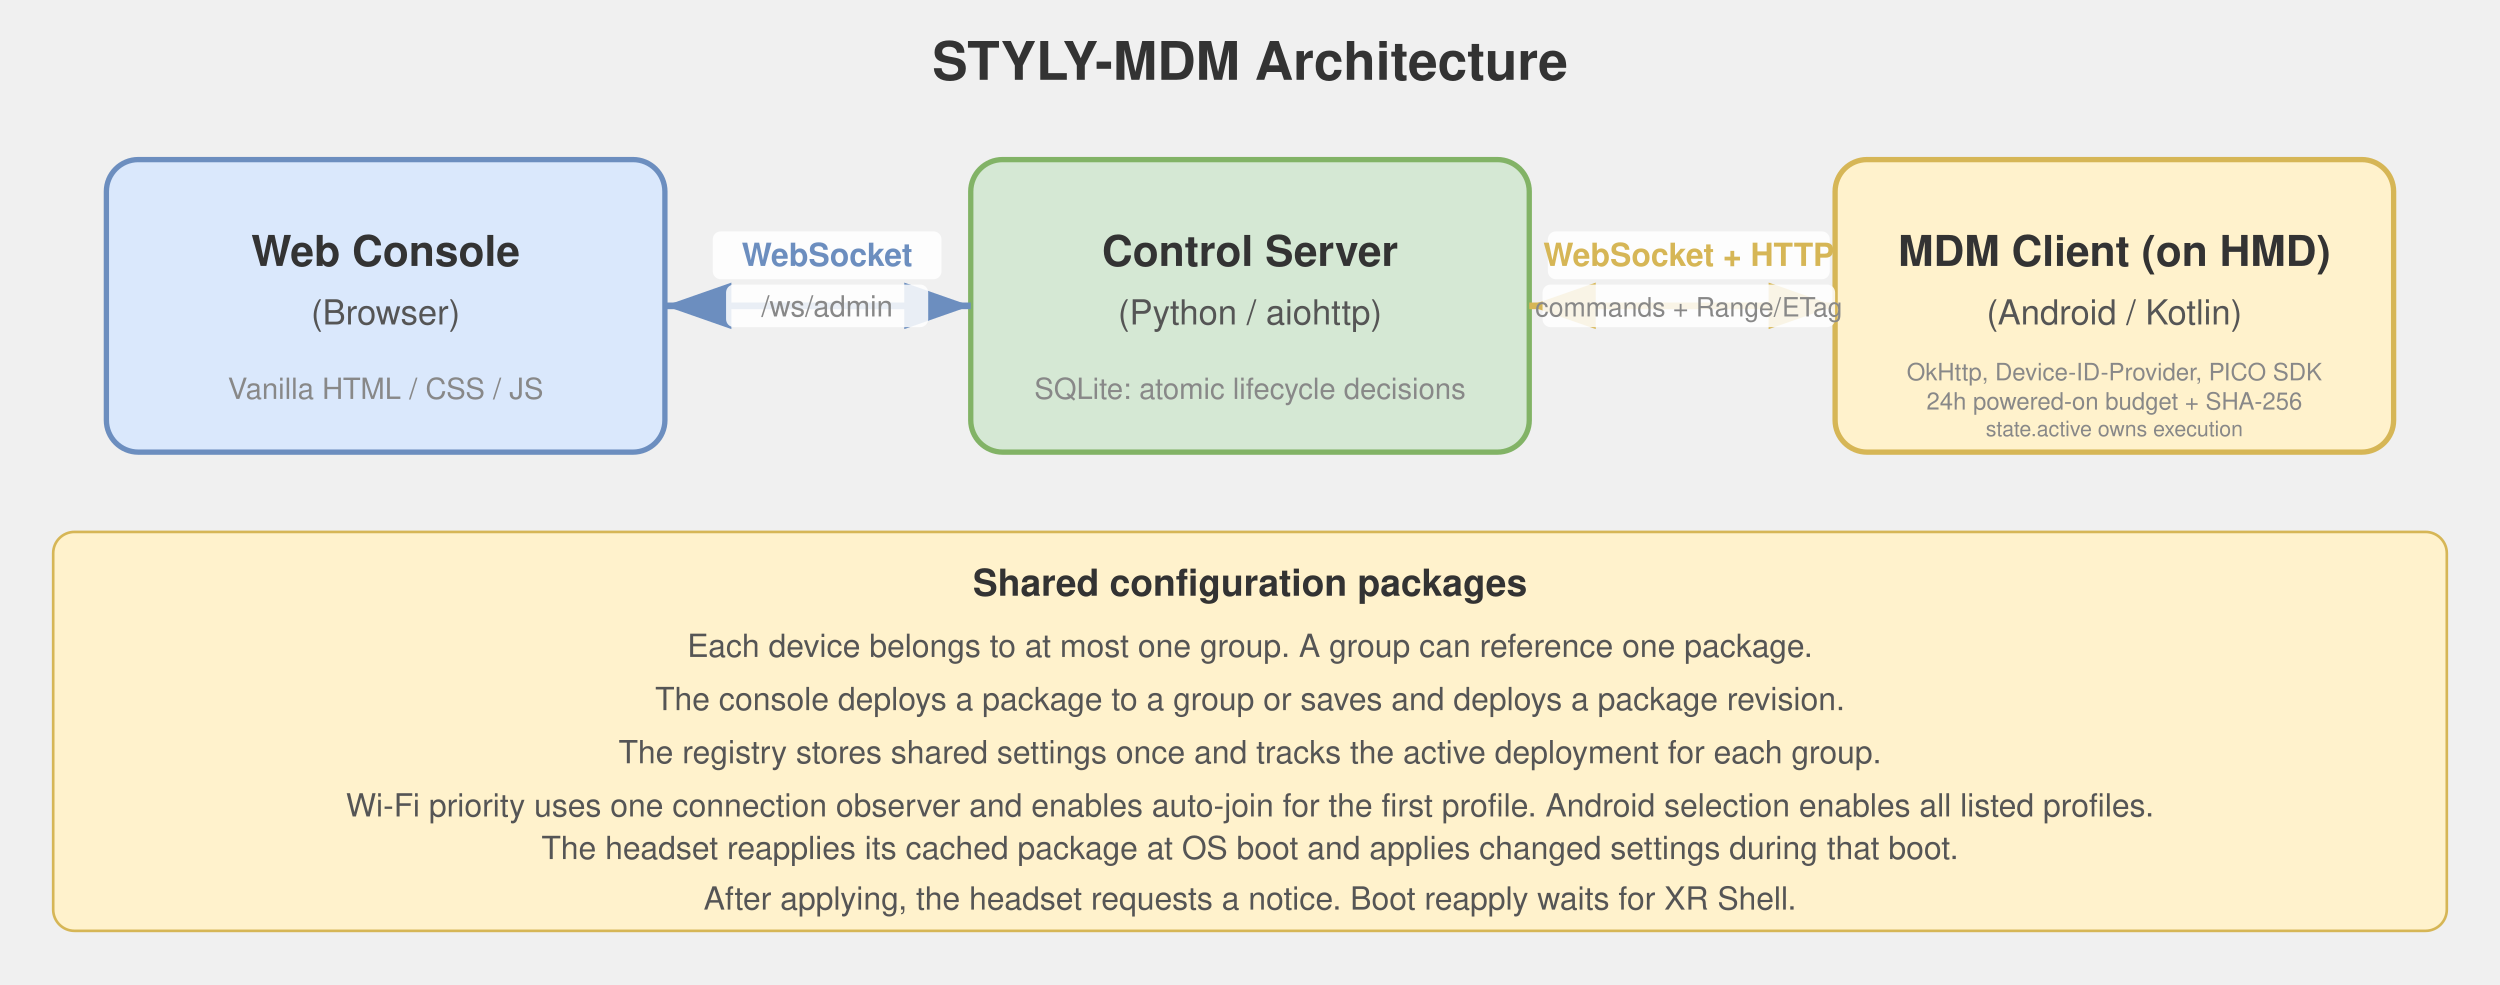
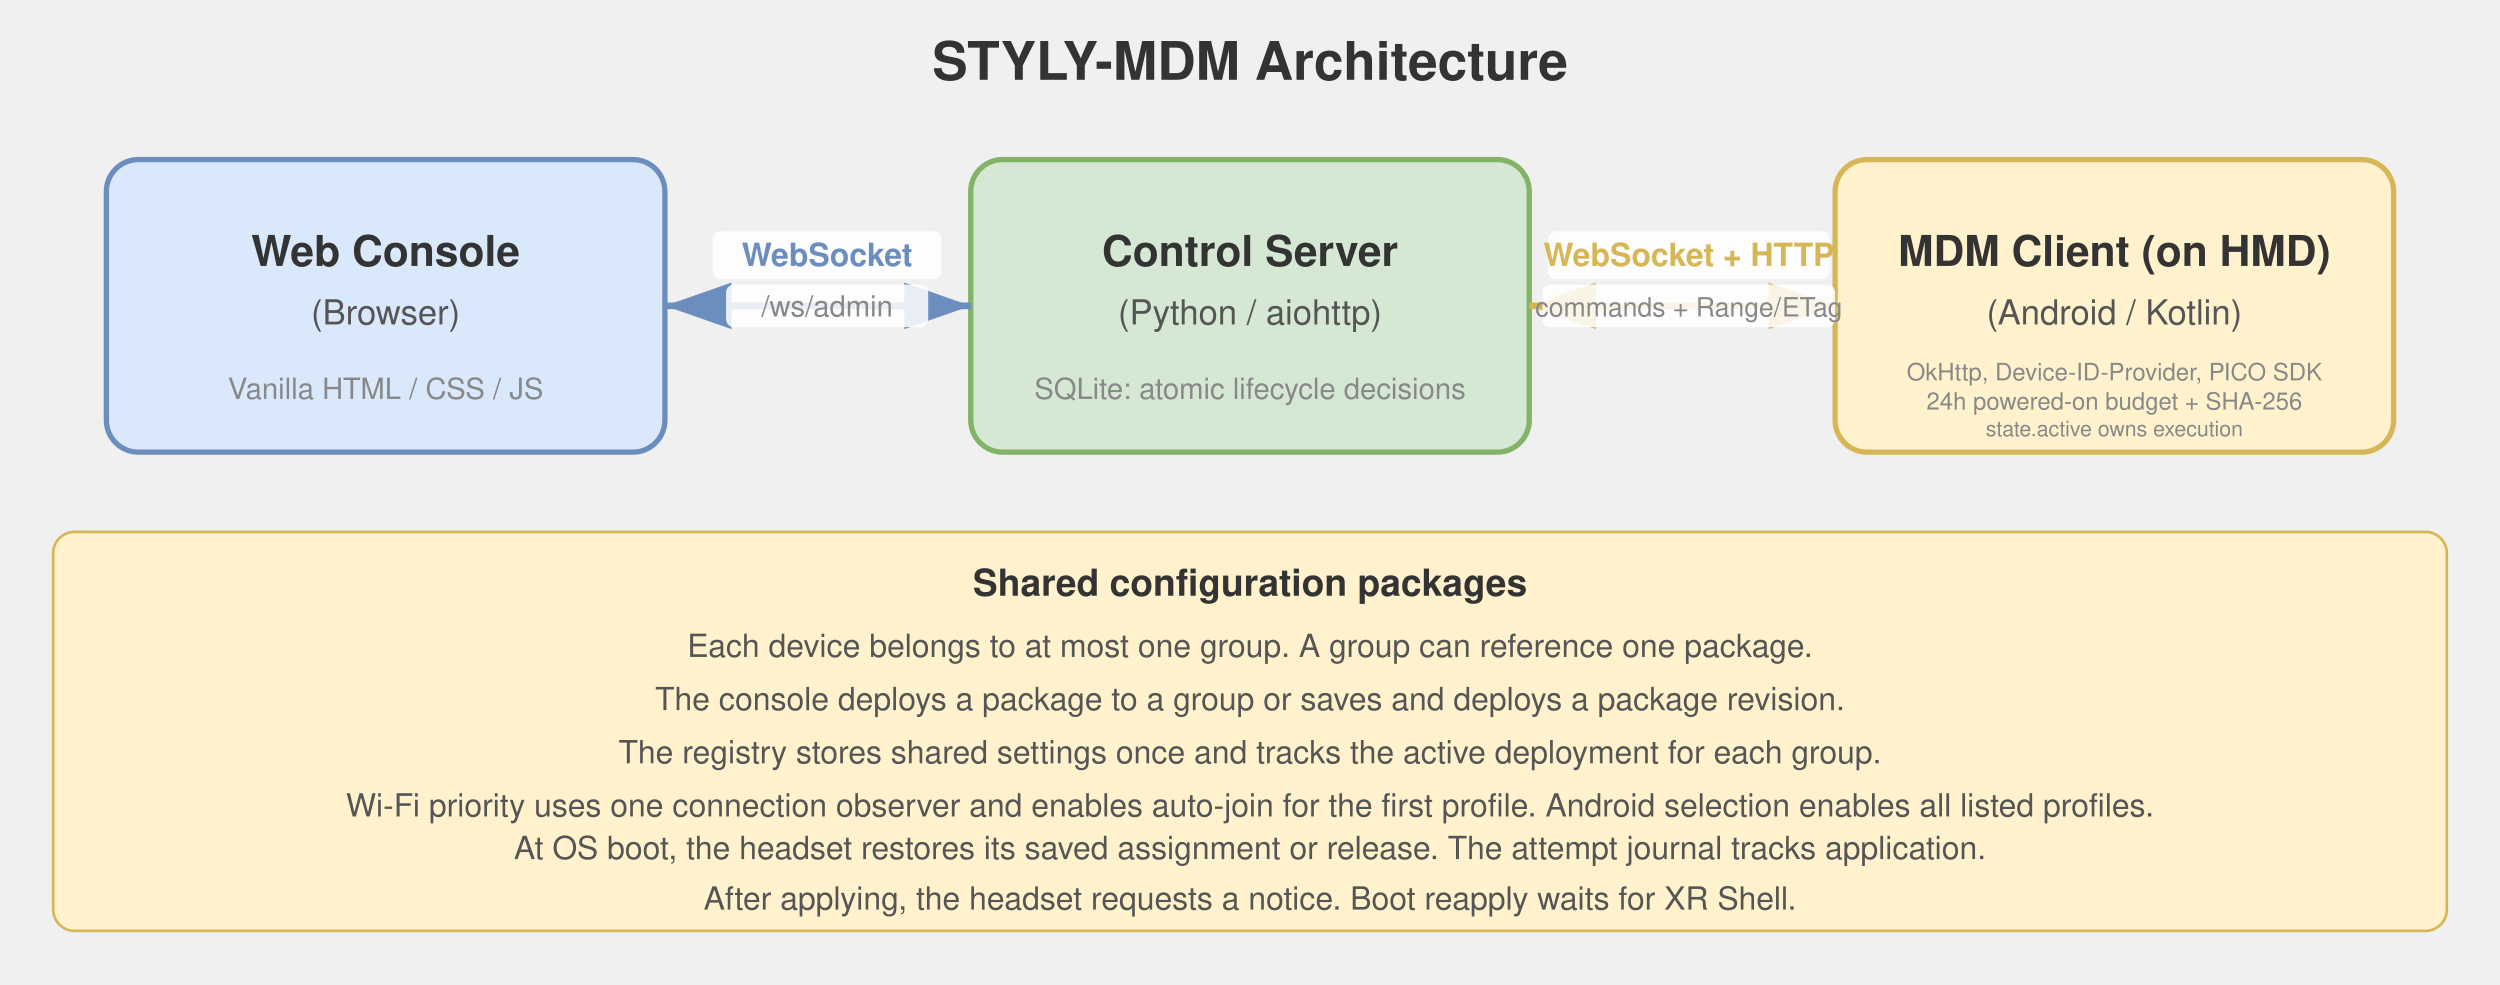
- <svg xmlns="http://www.w3.org/2000/svg" version="1.1" viewBox="0 0 940 370" font-family="Segoe UI, Helvetica, Arial, sans-serif" content="&lt;mxfile host=&quot;Claude&quot;&gt; &lt;diagram id=&quot;arch&quot; name=&quot;Architecture&quot;&gt; &lt;mxGraphModel dx=&quot;1422&quot; dy=&quot;762&quot; grid=&quot;1&quot; gridSize=&quot;10&quot; guides=&quot;1&quot; tooltips=&quot;1&quot; connect=&quot;1&quot; arrows=&quot;1&quot; fold=&quot;1&quot; page=&quot;1&quot; pageScale=&quot;1&quot; pageWidth=&quot;1169&quot; pageHeight=&quot;827&quot; math=&quot;0&quot; shadow=&quot;0&quot;&gt; &lt;root&gt; &lt;mxCell id=&quot;0&quot;/&gt; &lt;mxCell id=&quot;1&quot; parent=&quot;0&quot;/&gt; &lt;mxCell id=&quot;2&quot; value=&quot;&quot; style=&quot;rounded=1;whiteSpace=wrap;html=1;fillColor=#dae8fc;strokeColor=#6c8ebf;arcSize=10;&quot; vertex=&quot;1&quot; parent=&quot;1&quot;&gt;&lt;mxGeometry x=&quot;40&quot; y=&quot;80&quot; width=&quot;200&quot; height=&quot;100&quot; as=&quot;geometry&quot;/&gt;&lt;/mxCell&gt; &lt;mxCell id=&quot;2a&quot; value=&quot;&amp;lt;b&amp;gt;Web Console&amp;lt;/b&amp;gt;&amp;lt;br&amp;gt;(Browser)&quot; style=&quot;text;html=1;align=center;verticalAlign=middle;resizable=0;points=[];autosize=1;&quot; vertex=&quot;1&quot; parent=&quot;1&quot;&gt;&lt;mxGeometry x=&quot;95&quot; y=&quot;105&quot; width=&quot;90&quot; height=&quot;50&quot; as=&quot;geometry&quot;/&gt;&lt;/mxCell&gt; &lt;mxCell id=&quot;2b&quot; value=&quot;Vanilla HTML / CSS / JS&quot; style=&quot;text;html=1;align=center;verticalAlign=middle;fontColor=#666666;fontSize=10;&quot; vertex=&quot;1&quot; parent=&quot;1&quot;&gt;&lt;mxGeometry x=&quot;60&quot; y=&quot;155&quot; width=&quot;160&quot; height=&quot;20&quot; as=&quot;geometry&quot;/&gt;&lt;/mxCell&gt; &lt;mxCell id=&quot;3&quot; value=&quot;&quot; style=&quot;rounded=1;whiteSpace=wrap;html=1;fillColor=#d5e8d4;strokeColor=#82b366;arcSize=10;&quot; vertex=&quot;1&quot; parent=&quot;1&quot;&gt;&lt;mxGeometry x=&quot;360&quot; y=&quot;80&quot; width=&quot;220&quot; height=&quot;100&quot; as=&quot;geometry&quot;/&gt;&lt;/mxCell&gt; &lt;mxCell id=&quot;3a&quot; value=&quot;&amp;lt;b&amp;gt;Control Server&amp;lt;/b&amp;gt;&amp;lt;br&amp;gt;(Python / aiohttp)&quot; style=&quot;text;html=1;align=center;verticalAlign=middle;resizable=0;points=[];autosize=1;&quot; vertex=&quot;1&quot; parent=&quot;1&quot;&gt;&lt;mxGeometry x=&quot;405&quot; y=&quot;105&quot; width=&quot;130&quot; height=&quot;50&quot; as=&quot;geometry&quot;/&gt;&lt;/mxCell&gt; &lt;mxCell id=&quot;3b&quot; value=&quot;SQLite: atomic lifecycle decisions&quot; style=&quot;text;html=1;align=center;verticalAlign=middle;fontColor=#666666;fontSize=10;&quot; vertex=&quot;1&quot; parent=&quot;1&quot;&gt;&lt;mxGeometry x=&quot;390&quot; y=&quot;155&quot; width=&quot;160&quot; height=&quot;20&quot; as=&quot;geometry&quot;/&gt;&lt;/mxCell&gt; &lt;mxCell id=&quot;4&quot; value=&quot;&quot; style=&quot;rounded=1;whiteSpace=wrap;html=1;fillColor=#fff2cc;strokeColor=#d6b656;arcSize=10;&quot; vertex=&quot;1&quot; parent=&quot;1&quot;&gt;&lt;mxGeometry x=&quot;700&quot; y=&quot;80&quot; width=&quot;200&quot; height=&quot;100&quot; as=&quot;geometry&quot;/&gt;&lt;/mxCell&gt; &lt;mxCell id=&quot;4a&quot; value=&quot;&amp;lt;b&amp;gt;MDM Client (on HMD)&amp;lt;/b&amp;gt;&amp;lt;br&amp;gt;(Android / Kotlin)&quot; style=&quot;text;html=1;align=center;verticalAlign=middle;resizable=0;points=[];autosize=1;&quot; vertex=&quot;1&quot; parent=&quot;1&quot;&gt;&lt;mxGeometry x=&quot;740&quot; y=&quot;105&quot; width=&quot;120&quot; height=&quot;50&quot; as=&quot;geometry&quot;/&gt;&lt;/mxCell&gt; &lt;mxCell id=&quot;4b&quot; value=&quot;OkHttp, PICO SDK; resumable SHA-256; 24h powered-on budget; durable apply gate&quot; style=&quot;text;html=1;align=center;verticalAlign=middle;fontColor=#666666;fontSize=10;&quot; vertex=&quot;1&quot; parent=&quot;1&quot;&gt;&lt;mxGeometry x=&quot;705&quot; y=&quot;155&quot; width=&quot;190&quot; height=&quot;20&quot; as=&quot;geometry&quot;/&gt;&lt;/mxCell&gt; &lt;mxCell id=&quot;5&quot; style=&quot;edgeStyle=orthogonalEdgeStyle;rounded=0;orthogonalLoop=1;jettySize=auto;containsPoints=1;endArrow=block;endFill=1;startArrow=block;startFill=1;strokeWidth=2;strokeColor=#6c8ebf;&quot; edge=&quot;1&quot; parent=&quot;1&quot; source=&quot;2&quot; target=&quot;3&quot;&gt;&lt;mxGeometry relative=&quot;1&quot; as=&quot;geometry&quot;/&gt;&lt;/mxCell&gt; &lt;mxCell id=&quot;5a&quot; value=&quot;WebSocket&amp;lt;br&amp;gt;&amp;lt;font style=&amp;quot;font-size:10px&amp;quot;&amp;gt;/ws/admin&amp;lt;/font&amp;gt;&quot; style=&quot;edgeLabel;html=1;align=center;verticalAlign=middle;resizable=0;points=[];&quot; vertex=&quot;1&quot; connectable=&quot;0&quot; parent=&quot;5&quot;&gt;&lt;mxGeometry x=&quot;-0.1&quot; relative=&quot;1&quot; as=&quot;geometry&quot;&gt;&lt;mxPoint as=&quot;offset&quot;/&gt;&lt;/mxGeometry&gt;&lt;/mxCell&gt; &lt;mxCell id=&quot;6&quot; style=&quot;edgeStyle=orthogonalEdgeStyle;rounded=0;orthogonalLoop=1;jettySize=auto;containsPoints=1;endArrow=block;endFill=1;startArrow=block;startFill=1;strokeWidth=2;strokeColor=#d6b656;&quot; edge=&quot;1&quot; parent=&quot;1&quot; source=&quot;3&quot; target=&quot;4&quot;&gt;&lt;mxGeometry relative=&quot;1&quot; as=&quot;geometry&quot;/&gt;&lt;/mxCell&gt; &lt;mxCell id=&quot;6a&quot; value=&quot;WebSocket + HTTP&amp;lt;br&amp;gt;&amp;lt;font style=&amp;quot;font-size:10px&amp;quot;&amp;gt;commands + Range/ETag&amp;lt;/font&amp;gt;&quot; style=&quot;edgeLabel;html=1;align=center;verticalAlign=middle;resizable=0;points=[];&quot; vertex=&quot;1&quot; connectable=&quot;0&quot; parent=&quot;6&quot;&gt;&lt;mxGeometry x=&quot;-0.1&quot; relative=&quot;1&quot; as=&quot;geometry&quot;&gt;&lt;mxPoint as=&quot;offset&quot;/&gt;&lt;/mxGeometry&gt;&lt;/mxCell&gt; &lt;mxCell id=&quot;7&quot; value=&quot;&amp;lt;font style=&amp;quot;font-size:16px&amp;quot;&amp;gt;&amp;lt;b&amp;gt;STYLY-MDM Architecture&amp;lt;/b&amp;gt;&amp;lt;/font&amp;gt;&quot; style=&quot;text;html=1;align=center;verticalAlign=middle;resizable=0;points=[];autosize=1;&quot; vertex=&quot;1&quot; parent=&quot;1&quot;&gt;&lt;mxGeometry x=&quot;350&quot; y=&quot;20&quot; width=&quot;240&quot; height=&quot;40&quot; as=&quot;geometry&quot;/&gt;&lt;/mxCell&gt; &lt;mxCell id=&quot;configuration-packages-panel&quot; value=&quot;&amp;lt;b&amp;gt;Shared configuration packages&amp;lt;/b&amp;gt;&amp;lt;br&amp;gt;Each device belongs to at most one group. A group can reference one package.&amp;lt;br&amp;gt;The console deploys a package to a group or saves and deploys a package revision.&amp;lt;br&amp;gt;The registry stores shared settings once and tracks the active deployment for each group.&amp;lt;br&amp;gt;Wi-Fi priority uses one connection observer and enables auto-join for the first profile. Android selection enables all listed profiles.&amp;lt;br&amp;gt;The headset reapplies its cached package at OS boot and applies changed settings during that boot.&amp;lt;br&amp;gt;After applying, the headset requests a notice. Boot reapply waits for XR Shell.&quot; style=&quot;rounded=1;whiteSpace=wrap;html=1;fillColor=#fff2cc;strokeColor=#d6b656;fontSize=12;align=center;&quot; vertex=&quot;1&quot; parent=&quot;1&quot;&gt;&lt;mxGeometry x=&quot;20&quot; y=&quot;200&quot; width=&quot;900&quot; height=&quot;150&quot; as=&quot;geometry&quot;/&gt;&lt;/mxCell&gt; &lt;/root&gt; &lt;/mxGraphModel&gt; &lt;/diagram&gt; &lt;/mxfile&gt;">
+ <svg xmlns="http://www.w3.org/2000/svg" version="1.1" viewBox="0 0 940 370" font-family="Segoe UI, Helvetica, Arial, sans-serif" content="&lt;mxfile host=&quot;Claude&quot;&gt; &lt;diagram id=&quot;arch&quot; name=&quot;Architecture&quot;&gt; &lt;mxGraphModel dx=&quot;1422&quot; dy=&quot;762&quot; grid=&quot;1&quot; gridSize=&quot;10&quot; guides=&quot;1&quot; tooltips=&quot;1&quot; connect=&quot;1&quot; arrows=&quot;1&quot; fold=&quot;1&quot; page=&quot;1&quot; pageScale=&quot;1&quot; pageWidth=&quot;1169&quot; pageHeight=&quot;827&quot; math=&quot;0&quot; shadow=&quot;0&quot;&gt; &lt;root&gt; &lt;mxCell id=&quot;0&quot;/&gt; &lt;mxCell id=&quot;1&quot; parent=&quot;0&quot;/&gt; &lt;mxCell id=&quot;2&quot; value=&quot;&quot; style=&quot;rounded=1;whiteSpace=wrap;html=1;fillColor=#dae8fc;strokeColor=#6c8ebf;arcSize=10;&quot; vertex=&quot;1&quot; parent=&quot;1&quot;&gt;&lt;mxGeometry x=&quot;40&quot; y=&quot;80&quot; width=&quot;200&quot; height=&quot;100&quot; as=&quot;geometry&quot;/&gt;&lt;/mxCell&gt; &lt;mxCell id=&quot;2a&quot; value=&quot;&amp;lt;b&amp;gt;Web Console&amp;lt;/b&amp;gt;&amp;lt;br&amp;gt;(Browser)&quot; style=&quot;text;html=1;align=center;verticalAlign=middle;resizable=0;points=[];autosize=1;&quot; vertex=&quot;1&quot; parent=&quot;1&quot;&gt;&lt;mxGeometry x=&quot;95&quot; y=&quot;105&quot; width=&quot;90&quot; height=&quot;50&quot; as=&quot;geometry&quot;/&gt;&lt;/mxCell&gt; &lt;mxCell id=&quot;2b&quot; value=&quot;Vanilla HTML / CSS / JS&quot; style=&quot;text;html=1;align=center;verticalAlign=middle;fontColor=#666666;fontSize=10;&quot; vertex=&quot;1&quot; parent=&quot;1&quot;&gt;&lt;mxGeometry x=&quot;60&quot; y=&quot;155&quot; width=&quot;160&quot; height=&quot;20&quot; as=&quot;geometry&quot;/&gt;&lt;/mxCell&gt; &lt;mxCell id=&quot;3&quot; value=&quot;&quot; style=&quot;rounded=1;whiteSpace=wrap;html=1;fillColor=#d5e8d4;strokeColor=#82b366;arcSize=10;&quot; vertex=&quot;1&quot; parent=&quot;1&quot;&gt;&lt;mxGeometry x=&quot;360&quot; y=&quot;80&quot; width=&quot;220&quot; height=&quot;100&quot; as=&quot;geometry&quot;/&gt;&lt;/mxCell&gt; &lt;mxCell id=&quot;3a&quot; value=&quot;&amp;lt;b&amp;gt;Control Server&amp;lt;/b&amp;gt;&amp;lt;br&amp;gt;(Python / aiohttp)&quot; style=&quot;text;html=1;align=center;verticalAlign=middle;resizable=0;points=[];autosize=1;&quot; vertex=&quot;1&quot; parent=&quot;1&quot;&gt;&lt;mxGeometry x=&quot;405&quot; y=&quot;105&quot; width=&quot;130&quot; height=&quot;50&quot; as=&quot;geometry&quot;/&gt;&lt;/mxCell&gt; &lt;mxCell id=&quot;3b&quot; value=&quot;SQLite: atomic lifecycle decisions&quot; style=&quot;text;html=1;align=center;verticalAlign=middle;fontColor=#666666;fontSize=10;&quot; vertex=&quot;1&quot; parent=&quot;1&quot;&gt;&lt;mxGeometry x=&quot;390&quot; y=&quot;155&quot; width=&quot;160&quot; height=&quot;20&quot; as=&quot;geometry&quot;/&gt;&lt;/mxCell&gt; &lt;mxCell id=&quot;4&quot; value=&quot;&quot; style=&quot;rounded=1;whiteSpace=wrap;html=1;fillColor=#fff2cc;strokeColor=#d6b656;arcSize=10;&quot; vertex=&quot;1&quot; parent=&quot;1&quot;&gt;&lt;mxGeometry x=&quot;700&quot; y=&quot;80&quot; width=&quot;200&quot; height=&quot;100&quot; as=&quot;geometry&quot;/&gt;&lt;/mxCell&gt; &lt;mxCell id=&quot;4a&quot; value=&quot;&amp;lt;b&amp;gt;MDM Client (on HMD)&amp;lt;/b&amp;gt;&amp;lt;br&amp;gt;(Android / Kotlin)&quot; style=&quot;text;html=1;align=center;verticalAlign=middle;resizable=0;points=[];autosize=1;&quot; vertex=&quot;1&quot; parent=&quot;1&quot;&gt;&lt;mxGeometry x=&quot;740&quot; y=&quot;105&quot; width=&quot;120&quot; height=&quot;50&quot; as=&quot;geometry&quot;/&gt;&lt;/mxCell&gt; &lt;mxCell id=&quot;4b&quot; value=&quot;OkHttp, PICO SDK; resumable SHA-256; 24h powered-on budget; durable apply gate&quot; style=&quot;text;html=1;align=center;verticalAlign=middle;fontColor=#666666;fontSize=10;&quot; vertex=&quot;1&quot; parent=&quot;1&quot;&gt;&lt;mxGeometry x=&quot;705&quot; y=&quot;155&quot; width=&quot;190&quot; height=&quot;20&quot; as=&quot;geometry&quot;/&gt;&lt;/mxCell&gt; &lt;mxCell id=&quot;5&quot; style=&quot;edgeStyle=orthogonalEdgeStyle;rounded=0;orthogonalLoop=1;jettySize=auto;containsPoints=1;endArrow=block;endFill=1;startArrow=block;startFill=1;strokeWidth=2;strokeColor=#6c8ebf;&quot; edge=&quot;1&quot; parent=&quot;1&quot; source=&quot;2&quot; target=&quot;3&quot;&gt;&lt;mxGeometry relative=&quot;1&quot; as=&quot;geometry&quot;/&gt;&lt;/mxCell&gt; &lt;mxCell id=&quot;5a&quot; value=&quot;WebSocket&amp;lt;br&amp;gt;&amp;lt;font style=&amp;quot;font-size:10px&amp;quot;&amp;gt;/ws/admin&amp;lt;/font&amp;gt;&quot; style=&quot;edgeLabel;html=1;align=center;verticalAlign=middle;resizable=0;points=[];&quot; vertex=&quot;1&quot; connectable=&quot;0&quot; parent=&quot;5&quot;&gt;&lt;mxGeometry x=&quot;-0.1&quot; relative=&quot;1&quot; as=&quot;geometry&quot;&gt;&lt;mxPoint as=&quot;offset&quot;/&gt;&lt;/mxGeometry&gt;&lt;/mxCell&gt; &lt;mxCell id=&quot;6&quot; style=&quot;edgeStyle=orthogonalEdgeStyle;rounded=0;orthogonalLoop=1;jettySize=auto;containsPoints=1;endArrow=block;endFill=1;startArrow=block;startFill=1;strokeWidth=2;strokeColor=#d6b656;&quot; edge=&quot;1&quot; parent=&quot;1&quot; source=&quot;3&quot; target=&quot;4&quot;&gt;&lt;mxGeometry relative=&quot;1&quot; as=&quot;geometry&quot;/&gt;&lt;/mxCell&gt; &lt;mxCell id=&quot;6a&quot; value=&quot;WebSocket + HTTP&amp;lt;br&amp;gt;&amp;lt;font style=&amp;quot;font-size:10px&amp;quot;&amp;gt;commands + Range/ETag&amp;lt;/font&amp;gt;&quot; style=&quot;edgeLabel;html=1;align=center;verticalAlign=middle;resizable=0;points=[];&quot; vertex=&quot;1&quot; connectable=&quot;0&quot; parent=&quot;6&quot;&gt;&lt;mxGeometry x=&quot;-0.1&quot; relative=&quot;1&quot; as=&quot;geometry&quot;&gt;&lt;mxPoint as=&quot;offset&quot;/&gt;&lt;/mxGeometry&gt;&lt;/mxCell&gt; &lt;mxCell id=&quot;7&quot; value=&quot;&amp;lt;font style=&amp;quot;font-size:16px&amp;quot;&amp;gt;&amp;lt;b&amp;gt;STYLY-MDM Architecture&amp;lt;/b&amp;gt;&amp;lt;/font&amp;gt;&quot; style=&quot;text;html=1;align=center;verticalAlign=middle;resizable=0;points=[];autosize=1;&quot; vertex=&quot;1&quot; parent=&quot;1&quot;&gt;&lt;mxGeometry x=&quot;350&quot; y=&quot;20&quot; width=&quot;240&quot; height=&quot;40&quot; as=&quot;geometry&quot;/&gt;&lt;/mxCell&gt; &lt;mxCell id=&quot;configuration-packages-panel&quot; value=&quot;&amp;lt;b&amp;gt;Shared configuration packages&amp;lt;/b&amp;gt;&amp;lt;br&amp;gt;Each device belongs to at most one group. A group can reference one package.&amp;lt;br&amp;gt;The console deploys a package to a group or saves and deploys a package revision.&amp;lt;br&amp;gt;The registry stores shared settings once and tracks the active deployment for each group.&amp;lt;br&amp;gt;Wi-Fi priority uses one connection observer and enables auto-join for the first profile. Android selection enables all listed profiles.&amp;lt;br&amp;gt;At OS boot, the headset restores its saved assignment or release. The attempt journal tracks application.&amp;lt;br&amp;gt;After applying, the headset requests a notice. Boot reapply waits for XR Shell.&quot; style=&quot;rounded=1;whiteSpace=wrap;html=1;fillColor=#fff2cc;strokeColor=#d6b656;fontSize=12;align=center;&quot; vertex=&quot;1&quot; parent=&quot;1&quot;&gt;&lt;mxGeometry x=&quot;20&quot; y=&quot;200&quot; width=&quot;900&quot; height=&quot;150&quot; as=&quot;geometry&quot;/&gt;&lt;/mxCell&gt; &lt;/root&gt; &lt;/mxGraphModel&gt; &lt;/diagram&gt; &lt;/mxfile&gt;">
  <text x="470" y="30" text-anchor="middle" font-size="20" font-weight="bold" fill="#333">STYLY-MDM Architecture</text>
  <rect x="40" y="60" width="210" height="110" rx="12" ry="12" fill="#dae8fc" stroke="#6c8ebf" stroke-width="2" />
  <text x="145" y="100" text-anchor="middle" font-size="16" font-weight="bold" fill="#333">Web Console</text>
  <text x="145" y="122" text-anchor="middle" font-size="13" fill="#555">(Browser)</text>
  <text x="145" y="150" text-anchor="middle" font-size="11" fill="#888">Vanilla HTML / CSS / JS</text>
  <rect x="365" y="60" width="210" height="110" rx="12" ry="12" fill="#d5e8d4" stroke="#82b366" stroke-width="2" />
  <text x="470" y="100" text-anchor="middle" font-size="16" font-weight="bold" fill="#333">Control Server</text>
  <text x="470" y="122" text-anchor="middle" font-size="13" fill="#555">(Python / aiohttp)</text>
  <text x="470" y="150" text-anchor="middle" font-size="11" fill="#888">SQLite: atomic lifecycle decisions</text>
  <rect x="690" y="60" width="210" height="110" rx="12" ry="12" fill="#fff2cc" stroke="#d6b656" stroke-width="2" />
  <text x="795" y="100" text-anchor="middle" font-size="16" font-weight="bold" fill="#333">MDM Client (on HMD)</text>
  <text x="795" y="122" text-anchor="middle" font-size="13" fill="#555">(Android / Kotlin)</text>
  <text x="795" y="143" text-anchor="middle" font-size="9" fill="#888">OkHttp, Device-ID-Provider, PICO SDK</text>
  <text x="795" y="154" text-anchor="middle" font-size="9" fill="#888">24h powered-on budget + SHA-256</text>
  <text x="795" y="164" text-anchor="middle" font-size="8" fill="#888">state.active owns execution</text>
  <defs>
    <marker id="arrowRight" markerWidth="10" markerHeight="7" refX="10" refY="3.5" orient="auto">
      <polygon points="0 0, 10 3.5, 0 7" fill="#6c8ebf" />
    </marker>
    <marker id="arrowLeft" markerWidth="10" markerHeight="7" refX="0" refY="3.5" orient="auto">
      <polygon points="10 0, 0 3.5, 10 7" fill="#6c8ebf" />
    </marker>
    <marker id="arrowRight2" markerWidth="10" markerHeight="7" refX="10" refY="3.5" orient="auto">
      <polygon points="0 0, 10 3.5, 0 7" fill="#d6b656" />
    </marker>
    <marker id="arrowLeft2" markerWidth="10" markerHeight="7" refX="0" refY="3.5" orient="auto">
      <polygon points="10 0, 0 3.5, 10 7" fill="#d6b656" />
    </marker>
  </defs>
  <line x1="250" y1="115" x2="365" y2="115" stroke="#6c8ebf" stroke-width="2.5" marker-start="url(#arrowLeft)" marker-end="url(#arrowRight)" />
  <rect x="268" y="87" width="86" height="18" rx="3" fill="white" fill-opacity="0.85" />
  <text x="311" y="100" text-anchor="middle" font-size="12" font-weight="bold" fill="#6c8ebf">WebSocket</text>
  <rect x="273" y="107" width="76" height="16" rx="3" fill="white" fill-opacity="0.85" />
  <text x="311" y="119" text-anchor="middle" font-size="11" fill="#888">/ws/admin</text>
  <line x1="575" y1="115" x2="690" y2="115" stroke="#d6b656" stroke-width="2.5" marker-start="url(#arrowLeft2)" marker-end="url(#arrowRight2)" />
  <rect x="582" y="87" width="106" height="18" rx="3" fill="white" fill-opacity="0.85" />
  <text x="635" y="100" text-anchor="middle" font-size="12" font-weight="bold" fill="#d6b656">WebSocket + HTTP</text>
  <rect x="580" y="107" width="110" height="16" rx="3" fill="white" fill-opacity="0.85" />
  <text x="635" y="119" text-anchor="middle" font-size="10" fill="#888">commands + Range/ETag</text>
  <rect x="20" y="200" width="900" height="150" rx="8" fill="#fff2cc" stroke="#d6b656" />
  <text x="470" y="224" text-anchor="middle" font-size="14" font-weight="bold" fill="#333">Shared configuration packages</text>
  <text x="470" y="247" text-anchor="middle" font-size="12" fill="#555">Each device belongs to at most one group. A group can reference one package.</text>
  <text x="470" y="267" text-anchor="middle" font-size="12" fill="#555">The console deploys a package to a group or saves and deploys a package revision.</text>
  <text x="470" y="287" text-anchor="middle" font-size="12" fill="#555">The registry stores shared settings once and tracks the active deployment for each group.</text>
  <text x="470" y="307" text-anchor="middle" font-size="12" fill="#555">Wi-Fi priority uses one connection observer and enables auto-join for the first profile. Android selection enables all listed profiles.</text>
-   <text x="470" y="323" text-anchor="middle" font-size="12" fill="#555">The headset reapplies its cached package at OS boot and applies changed settings during that boot.</text>
+   <text x="470" y="323" text-anchor="middle" font-size="12" fill="#555">At OS boot, the headset restores its saved assignment or release. The attempt journal tracks application.</text>
  <text x="470" y="342" text-anchor="middle" font-size="12" fill="#555">After applying, the headset requests a notice. Boot reapply waits for XR Shell.</text>
</svg>
